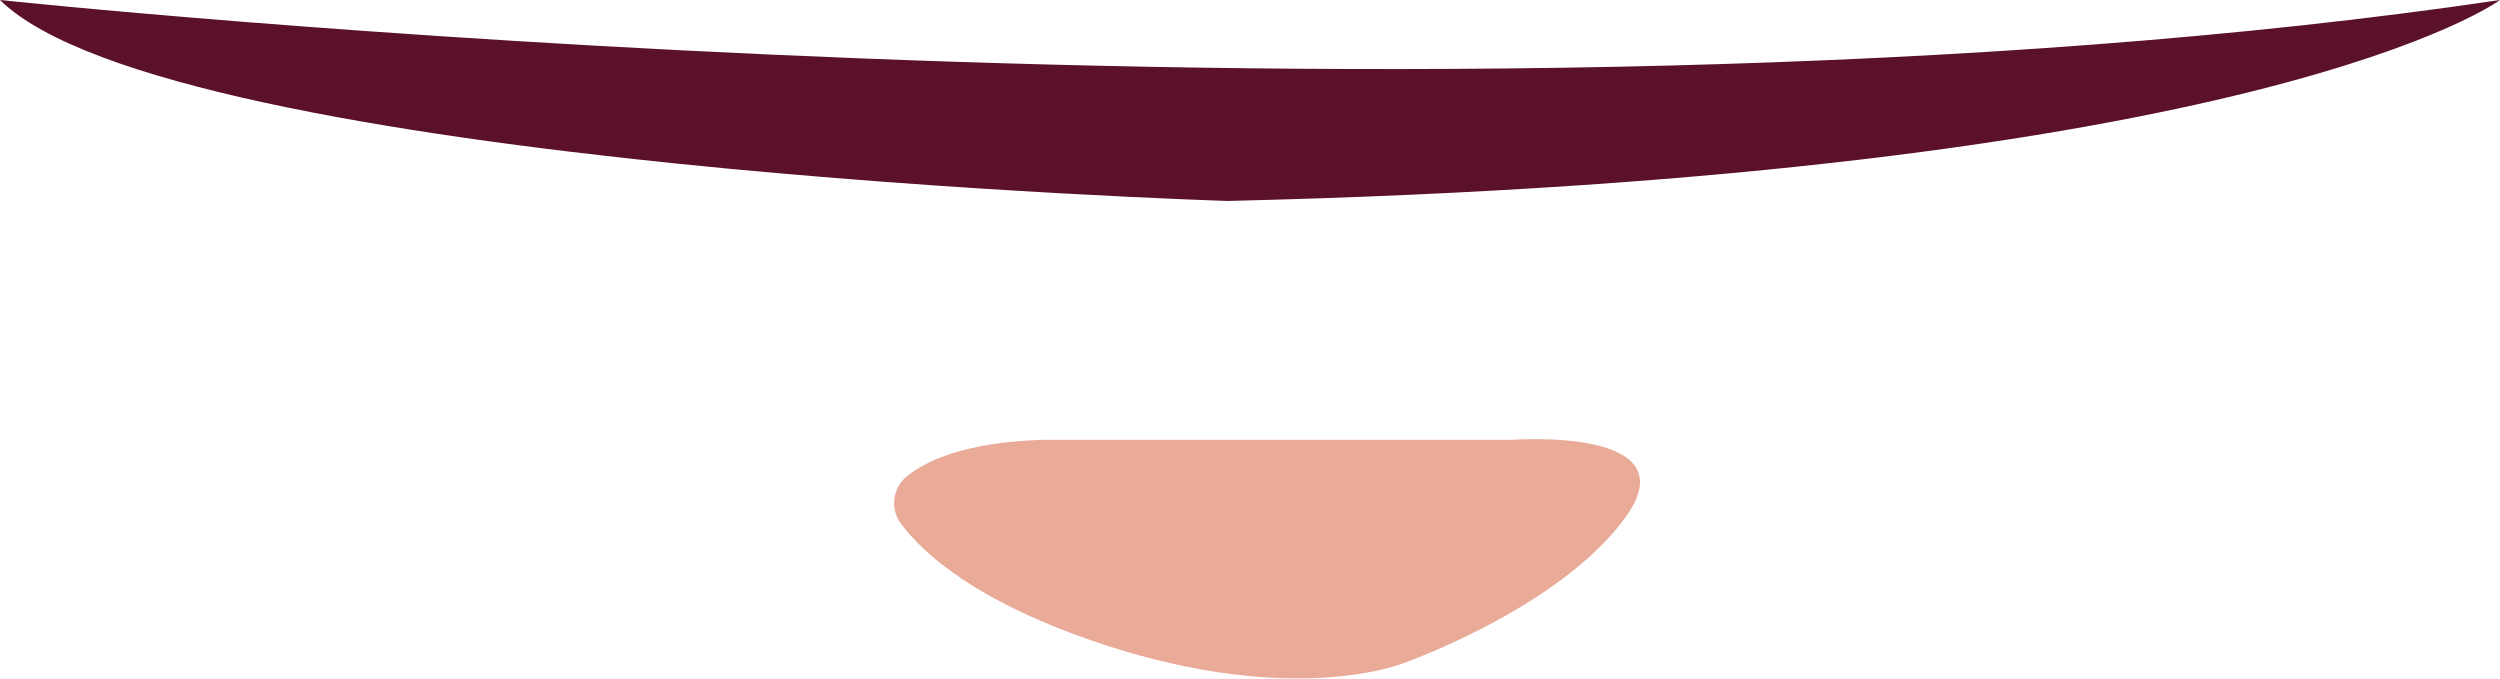
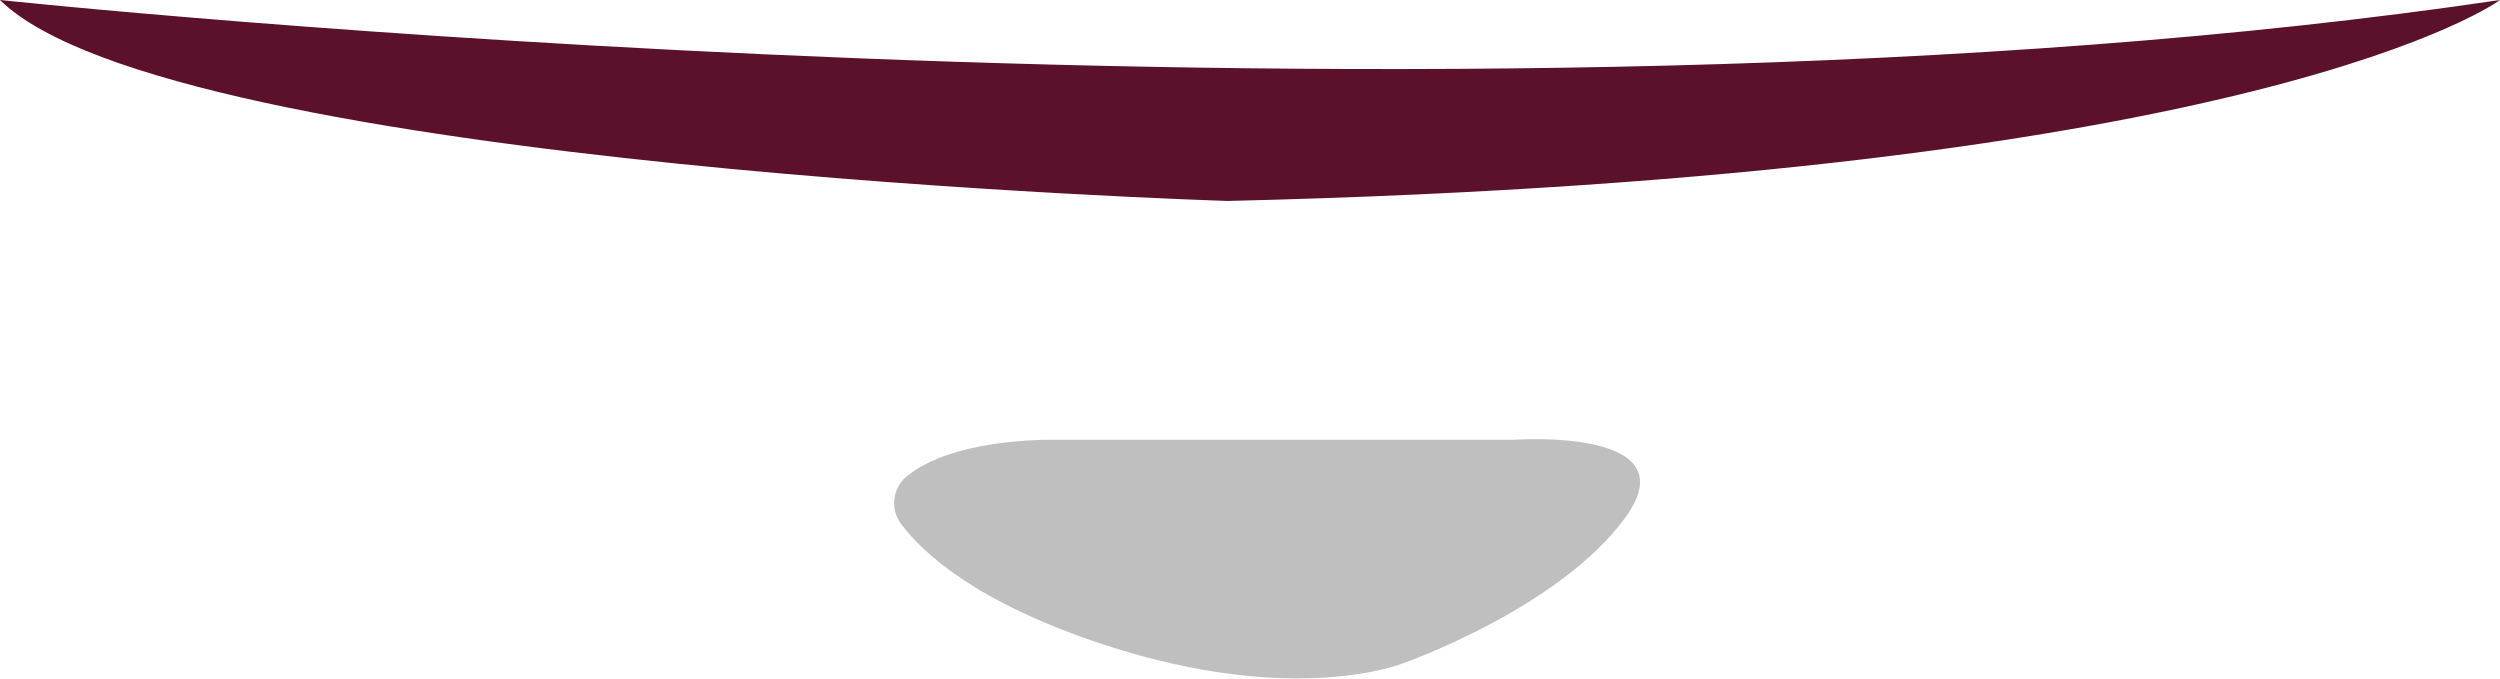
<svg xmlns="http://www.w3.org/2000/svg" viewBox="0 0 226.8 61.55">
  <defs>
    <style>
      .cls-1 {
        fill: #5b102c;
      }

      .cls-2 {
-         fill: #e9aa98;
+         fill: #000000;
+         opacity: 0.25;
      }
    </style>
  </defs>
  <g id="Layer_2" data-name="Layer 2">
    <g id="Layer_1-2" data-name="Layer 1">
      <g id="BMP">
        <path class="cls-1" d="M0,0S132,14.1,226.8,0c0,0-21.38,16-115.42,18.23C111.38,18.23,15.52,15.3,0,0Z" />
        <path class="cls-2" d="M81.78,47.57a3.14,3.14,0,0,1,.46-4.34C84,41.79,87.51,40.15,94.5,39.9h42.75s16.2-1.2,10.2,7.05-20.1,13.2-20.1,13.2S117.6,64.2,100.2,58.5C88.6,54.7,83.73,50.17,81.78,47.57Z" />
      </g>
    </g>
  </g>
</svg>
